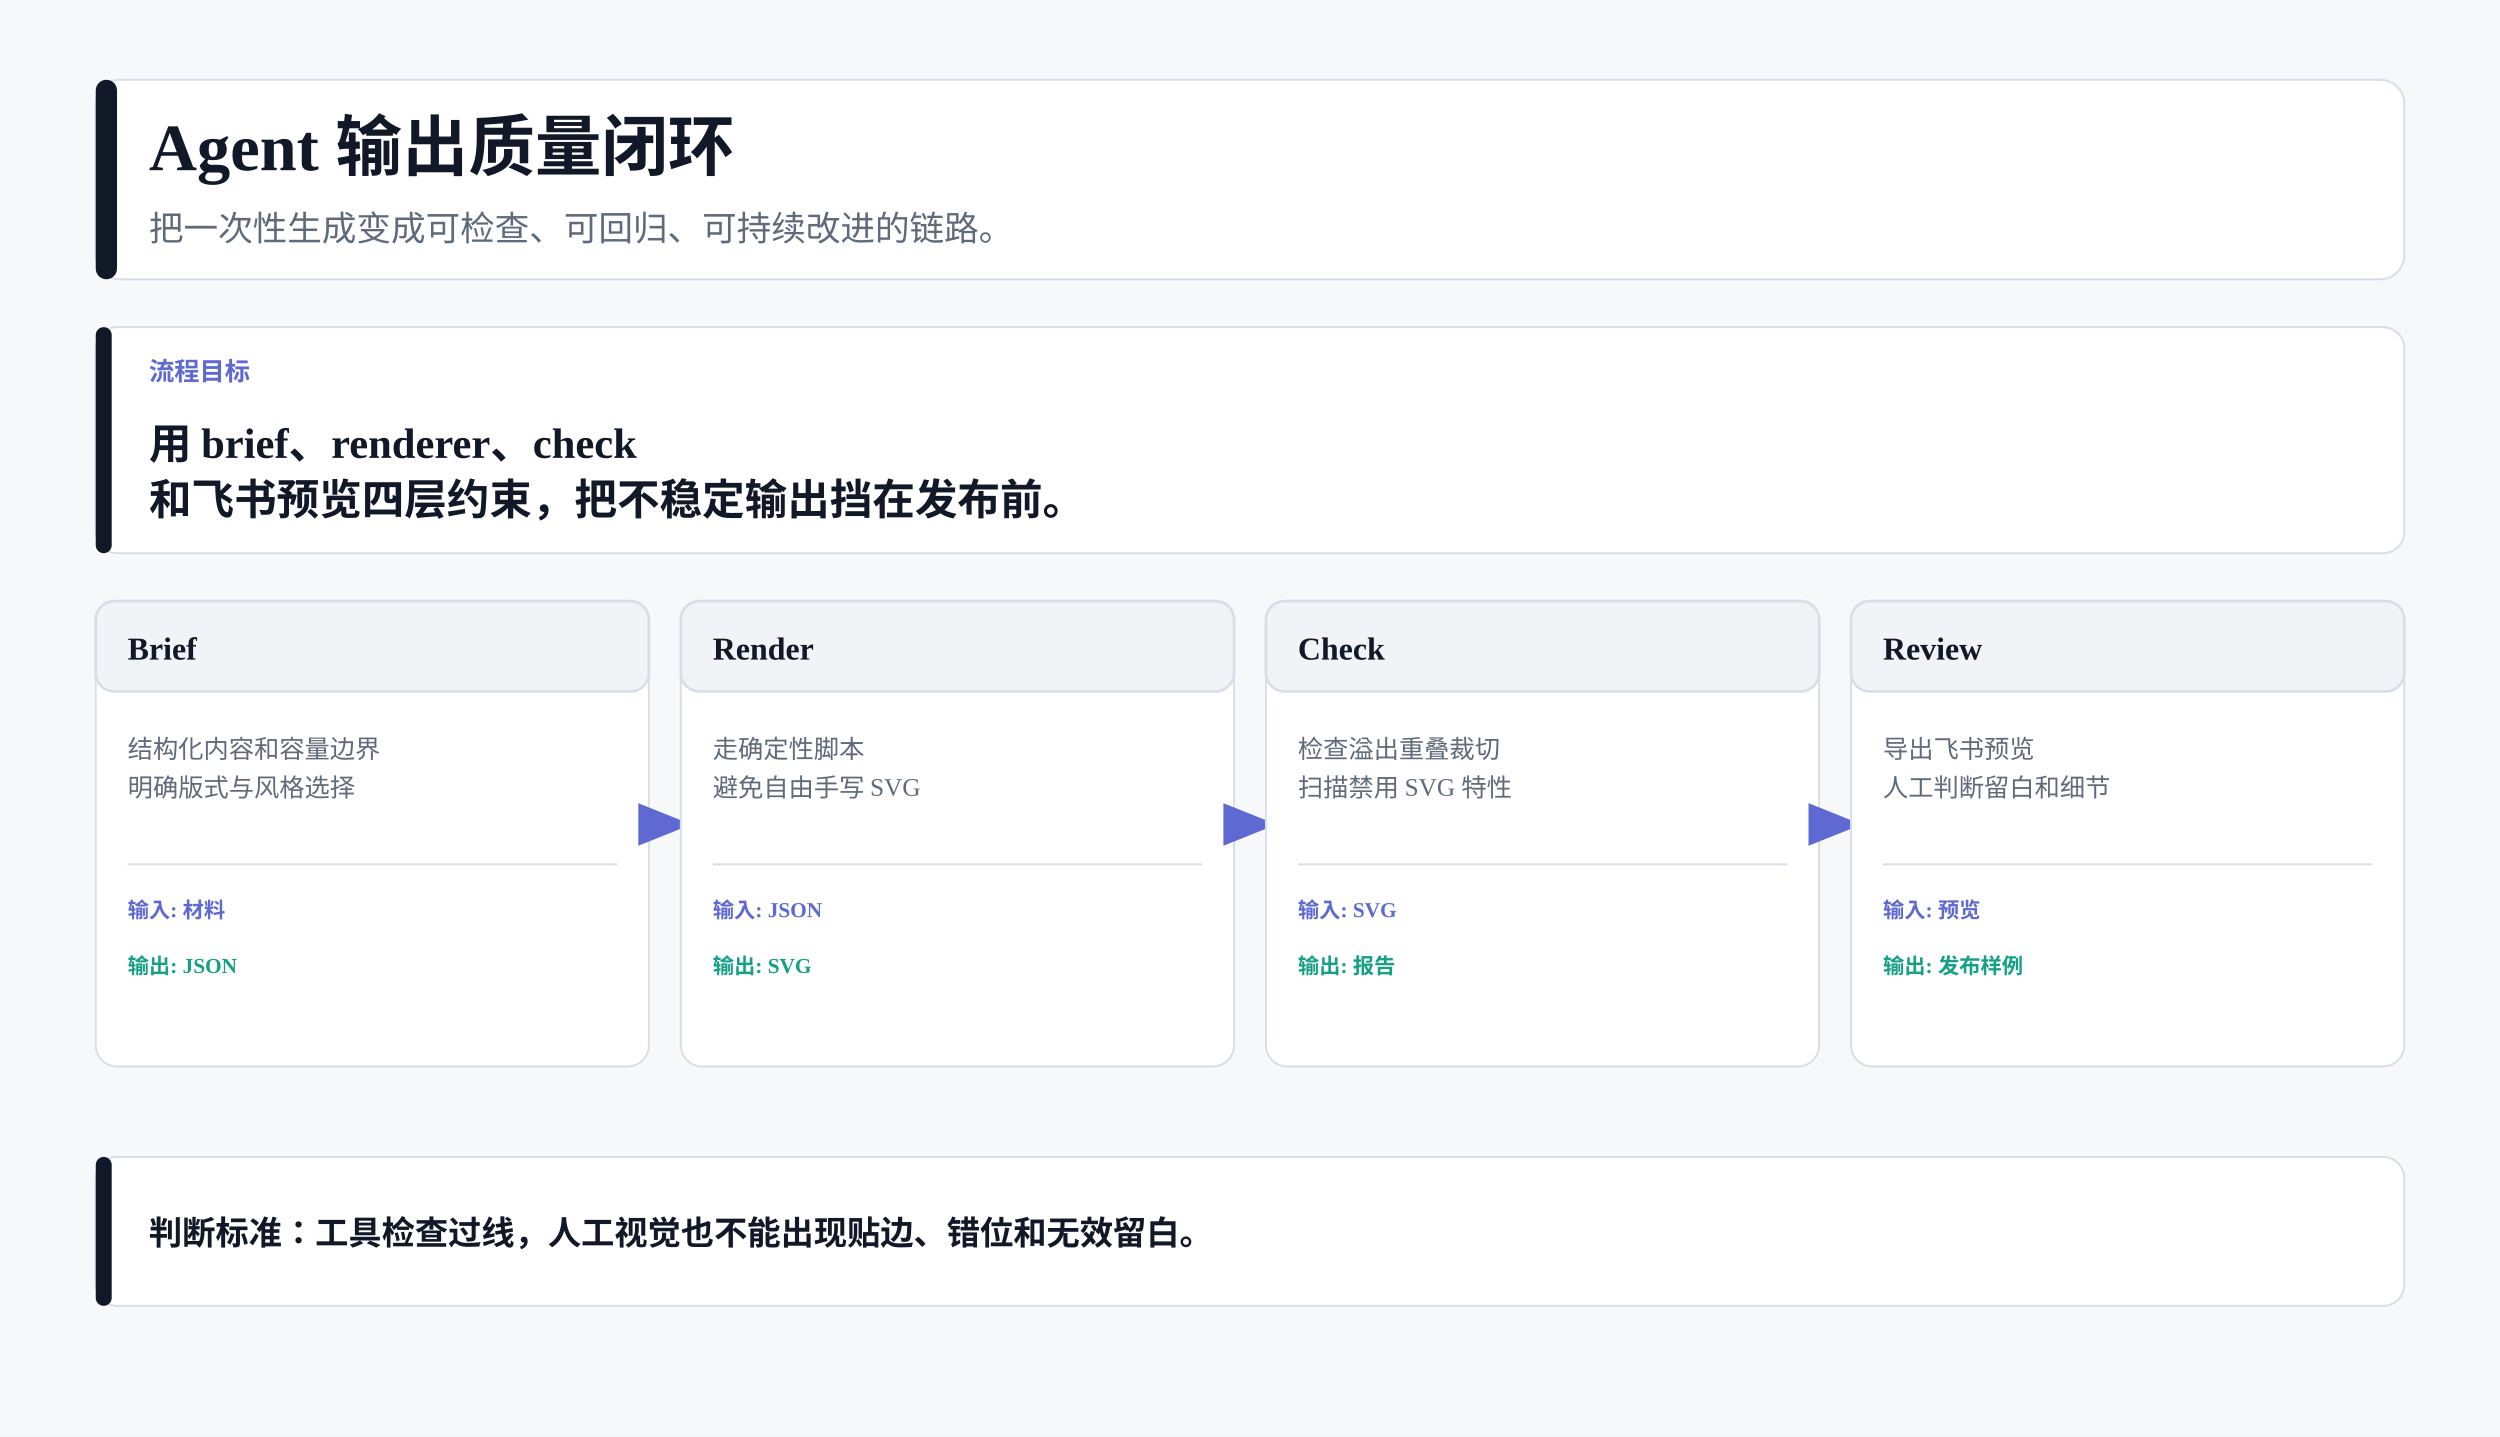
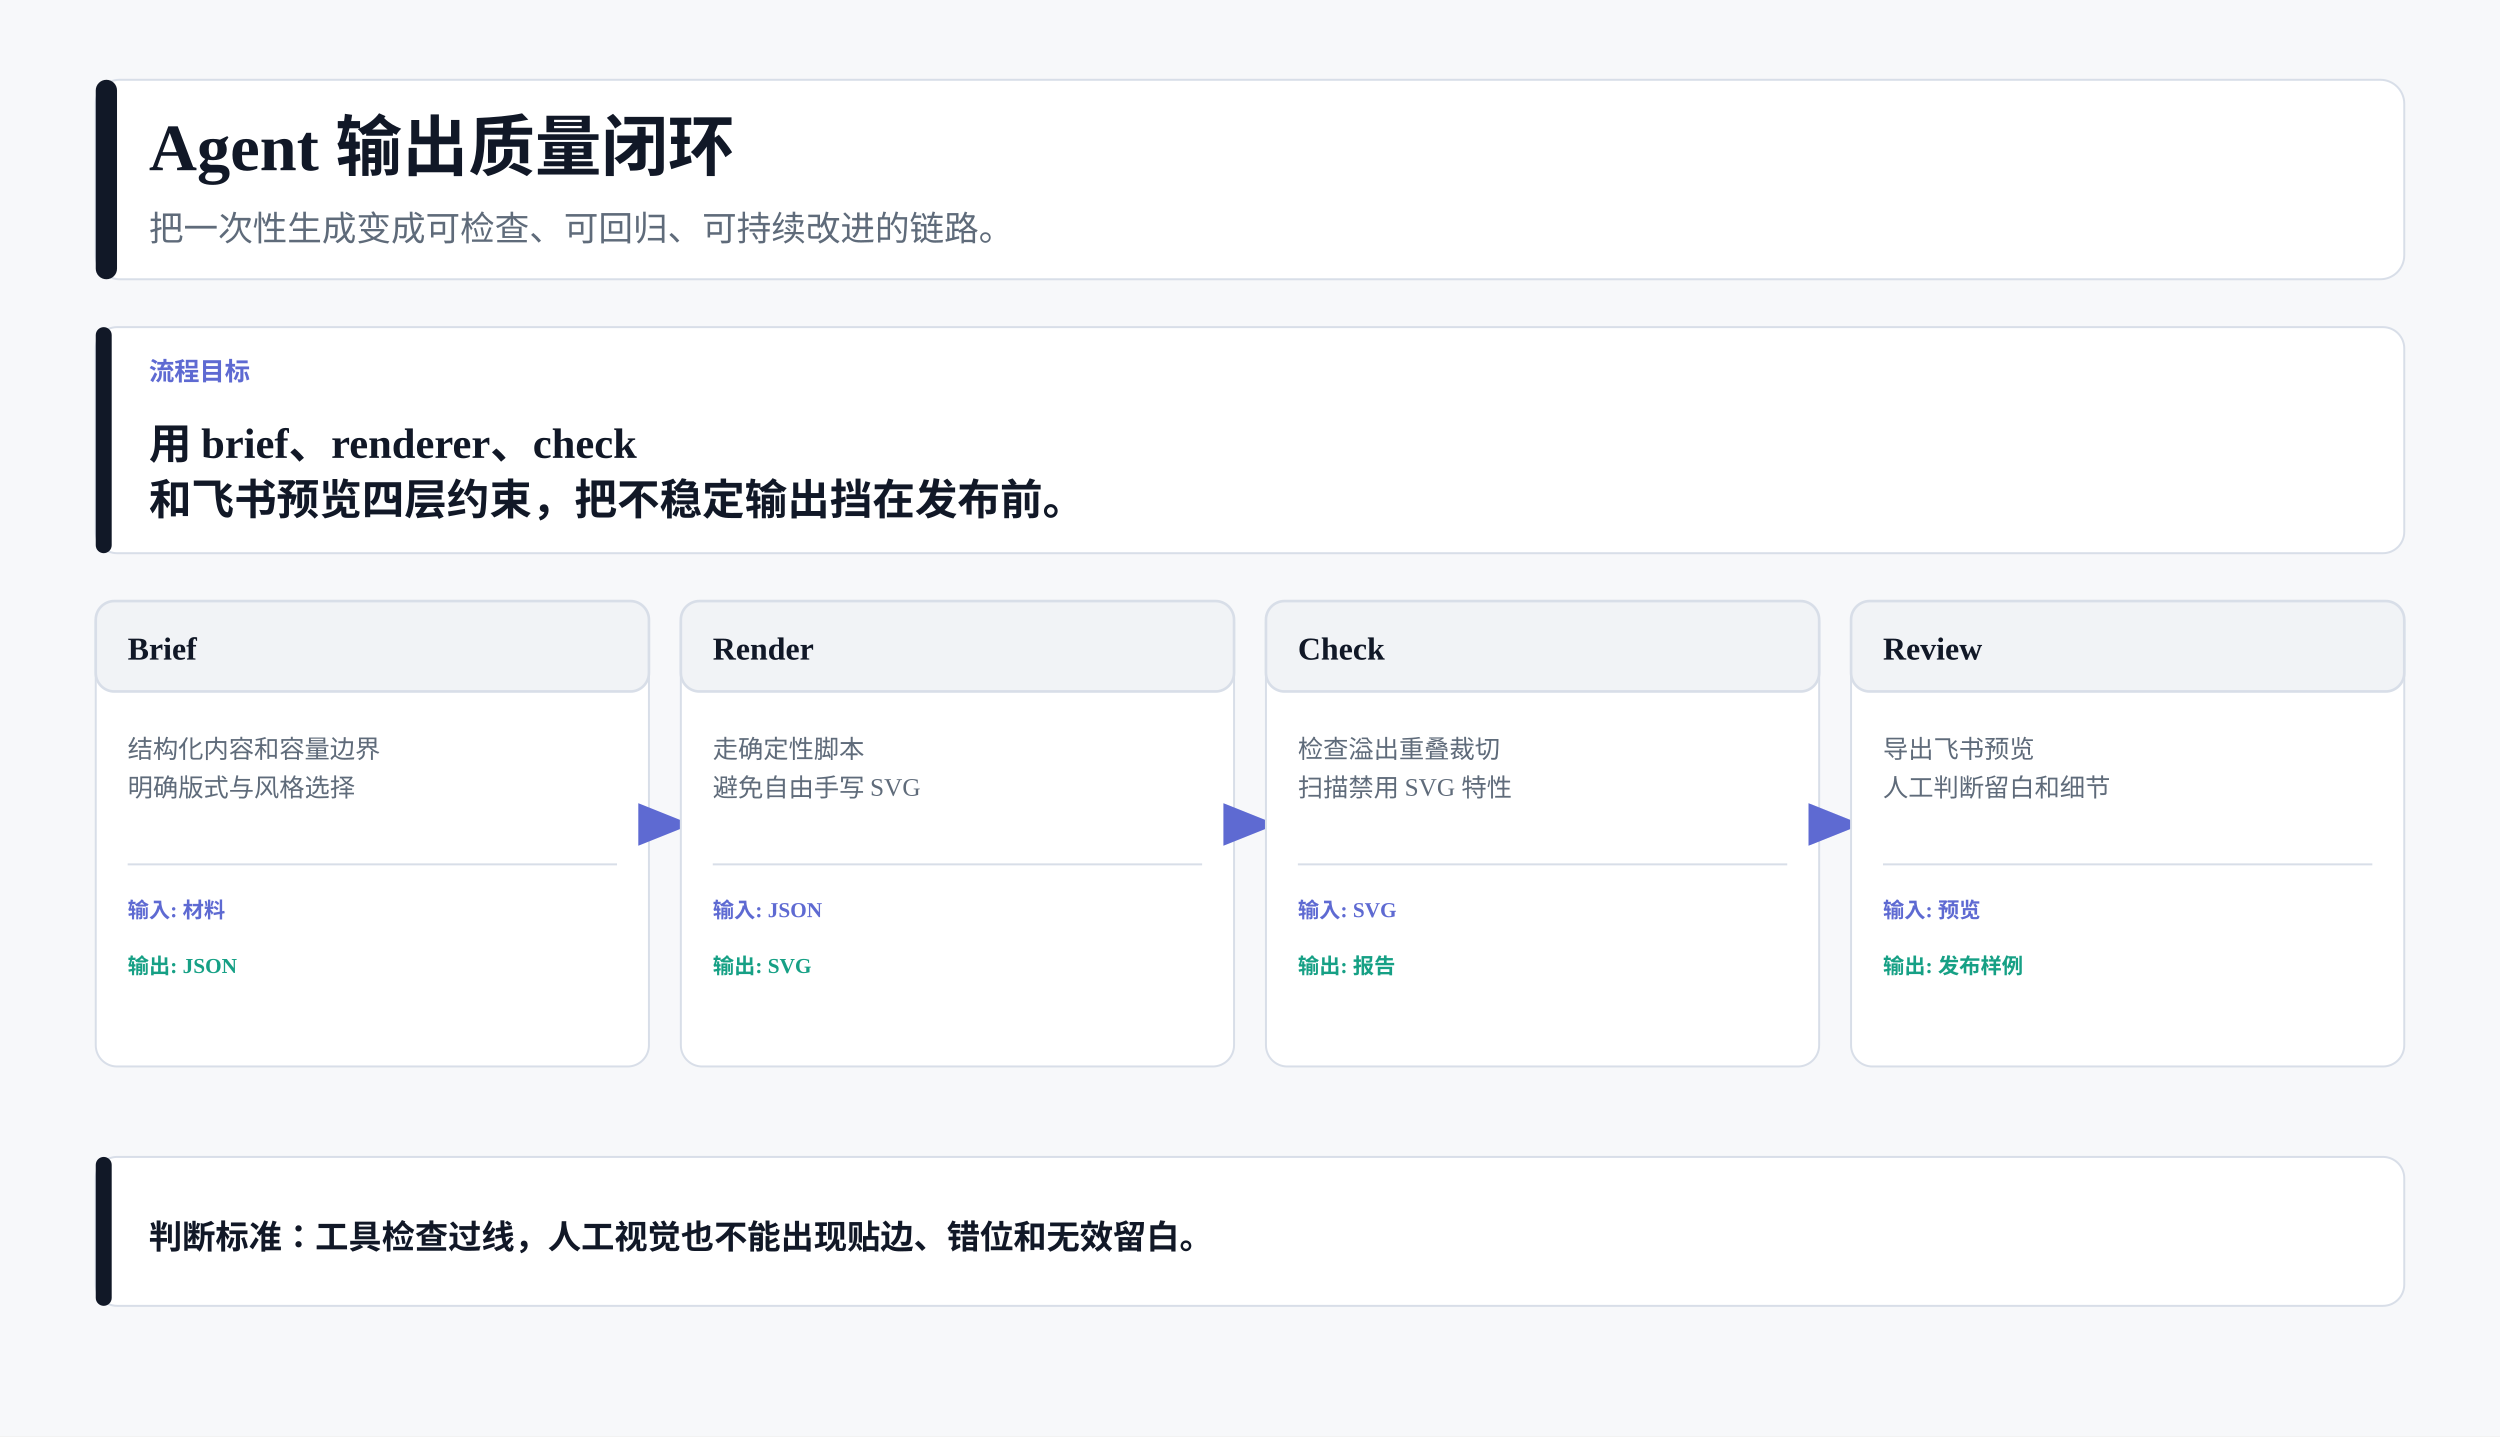
<svg xmlns="http://www.w3.org/2000/svg" width="1880" height="1080" viewBox="0 0 1880 1080">
  <defs>
    <marker id="arrow" markerWidth="12" markerHeight="12" refX="9" refY="4" orient="auto" markerUnits="strokeWidth">
      <path d="M0 0 L10 4 L0 8 z" fill="#5E6AD2" />
    </marker>
  </defs>
  <rect x="0" y="0" width="1880" height="1080" fill="#F7F8FA" />
  <rect x="72" y="60" width="1736" height="150" rx="18" fill="#FFFFFF" stroke="#D8DEE8" stroke-width="1.5" />
  <rect x="72" y="60" width="16" height="150" rx="8" fill="#111827" />
  <text x="112" y="128" font-size="50" fill="#111827" font-weight="700">
    <tspan x="112" dy="0">Agent 输出质量闭环</tspan>
  </text>
  <text x="112" y="181" font-size="26" fill="#5F6B7A" font-weight="400">
    <tspan x="112" dy="0">把一次性生成变成可检查、可回归、可持续改进的链路。</tspan>
  </text>
  <rect x="72" y="246" width="1736" height="170" rx="16" fill="#FFFFFF" stroke="#D8DEE8" stroke-width="1.5" />
  <rect x="72" y="246" width="12" height="170" rx="6" fill="#111827" />
  <text x="112" y="286" font-size="19" fill="#5E6AD2" font-weight="700">
    <tspan x="112" dy="0">流程目标</tspan>
  </text>
  <text x="112" y="345" font-size="32" fill="#111827" font-weight="700">
    <tspan x="112" dy="0">用 brief、renderer、check</tspan>
    <tspan x="112" dy="42">和飞书预览四层约束，把不稳定输出挡在发布前。</tspan>
  </text>
  <rect x="72" y="452" width="416" height="350" rx="16" fill="#FFFFFF" stroke="#D8DEE8" stroke-width="1.5" />
  <rect x="72" y="452" width="416" height="68" rx="14" fill="#F1F3F6" stroke="#D8DEE8" stroke-width="2" />
  <text x="96" y="496" font-size="24" fill="#111827" font-weight="700">
    <tspan x="96" dy="0">Brief</tspan>
  </text>
  <text x="96" y="570" font-size="19" fill="#5F6B7A" font-weight="400">
    <tspan x="96" dy="0">结构化内容和容量边界</tspan>
    <tspan x="96" dy="29">明确版式与风格选择</tspan>
  </text>
  <line x1="96" y1="650" x2="464" y2="650" stroke="#D8DEE8" stroke-width="1.5" />
  <text x="96" y="690" font-size="16" fill="#5E6AD2" font-weight="700">
    <tspan x="96" dy="0">输入: 材料</tspan>
  </text>
  <text x="96" y="732" font-size="16" fill="#16A085" font-weight="700">
    <tspan x="96" dy="0">输出: JSON</tspan>
  </text>
  <line x1="484" y1="620" x2="516" y2="620" stroke="#5E6AD2" stroke-width="4" marker-end="url(#arrow)" />
  <rect x="512" y="452" width="416" height="350" rx="16" fill="#FFFFFF" stroke="#D8DEE8" stroke-width="1.5" />
  <rect x="512" y="452" width="416" height="68" rx="14" fill="#F1F3F6" stroke="#D8DEE8" stroke-width="2" />
  <text x="536" y="496" font-size="24" fill="#111827" font-weight="700">
    <tspan x="536" dy="0">Render</tspan>
  </text>
  <text x="536" y="570" font-size="19" fill="#5F6B7A" font-weight="400">
    <tspan x="536" dy="0">走确定性脚本</tspan>
    <tspan x="536" dy="29">避免自由手写 SVG</tspan>
  </text>
  <line x1="536" y1="650" x2="904" y2="650" stroke="#D8DEE8" stroke-width="1.5" />
  <text x="536" y="690" font-size="16" fill="#5E6AD2" font-weight="700">
    <tspan x="536" dy="0">输入: JSON</tspan>
  </text>
  <text x="536" y="732" font-size="16" fill="#16A085" font-weight="700">
    <tspan x="536" dy="0">输出: SVG</tspan>
  </text>
  <line x1="924" y1="620" x2="956" y2="620" stroke="#5E6AD2" stroke-width="4" marker-end="url(#arrow)" />
  <rect x="952" y="452" width="416" height="350" rx="16" fill="#FFFFFF" stroke="#D8DEE8" stroke-width="1.5" />
  <rect x="952" y="452" width="416" height="68" rx="14" fill="#F1F3F6" stroke="#D8DEE8" stroke-width="2" />
  <text x="976" y="496" font-size="24" fill="#111827" font-weight="700">
    <tspan x="976" dy="0">Check</tspan>
  </text>
  <text x="976" y="570" font-size="19" fill="#5F6B7A" font-weight="400">
    <tspan x="976" dy="0">检查溢出重叠裁切</tspan>
    <tspan x="976" dy="29">扫描禁用 SVG 特性</tspan>
  </text>
  <line x1="976" y1="650" x2="1344" y2="650" stroke="#D8DEE8" stroke-width="1.5" />
  <text x="976" y="690" font-size="16" fill="#5E6AD2" font-weight="700">
    <tspan x="976" dy="0">输入: SVG</tspan>
  </text>
  <text x="976" y="732" font-size="16" fill="#16A085" font-weight="700">
    <tspan x="976" dy="0">输出: 报告</tspan>
  </text>
  <line x1="1364" y1="620" x2="1396" y2="620" stroke="#5E6AD2" stroke-width="4" marker-end="url(#arrow)" />
  <rect x="1392" y="452" width="416" height="350" rx="16" fill="#FFFFFF" stroke="#D8DEE8" stroke-width="1.5" />
  <rect x="1392" y="452" width="416" height="68" rx="14" fill="#F1F3F6" stroke="#D8DEE8" stroke-width="2" />
  <text x="1416" y="496" font-size="24" fill="#111827" font-weight="700">
    <tspan x="1416" dy="0">Review</tspan>
  </text>
  <text x="1416" y="570" font-size="19" fill="#5F6B7A" font-weight="400">
    <tspan x="1416" dy="0">导出飞书预览</tspan>
    <tspan x="1416" dy="29">人工判断留白和细节</tspan>
  </text>
  <line x1="1416" y1="650" x2="1784" y2="650" stroke="#D8DEE8" stroke-width="1.5" />
  <text x="1416" y="690" font-size="16" fill="#5E6AD2" font-weight="700">
    <tspan x="1416" dy="0">输入: 预览</tspan>
  </text>
  <text x="1416" y="732" font-size="16" fill="#16A085" font-weight="700">
    <tspan x="1416" dy="0">输出: 发布样例</tspan>
  </text>
  <rect x="72" y="870" width="1736" height="112" rx="16" fill="#FFFFFF" stroke="#D8DEE8" stroke-width="1.5" />
  <rect x="72" y="870" width="12" height="112" rx="6" fill="#111827" />
-   <text x="112" y="936" font-size="25" fill="#111827" font-weight="700">
+   <text x="112" y="939" font-size="25" fill="#111827" font-weight="700">
    <tspan x="112" dy="0">判断标准：工具检查过线，人工视觉也不能出现贴边、错位和无效留白。</tspan>
  </text>
</svg>
